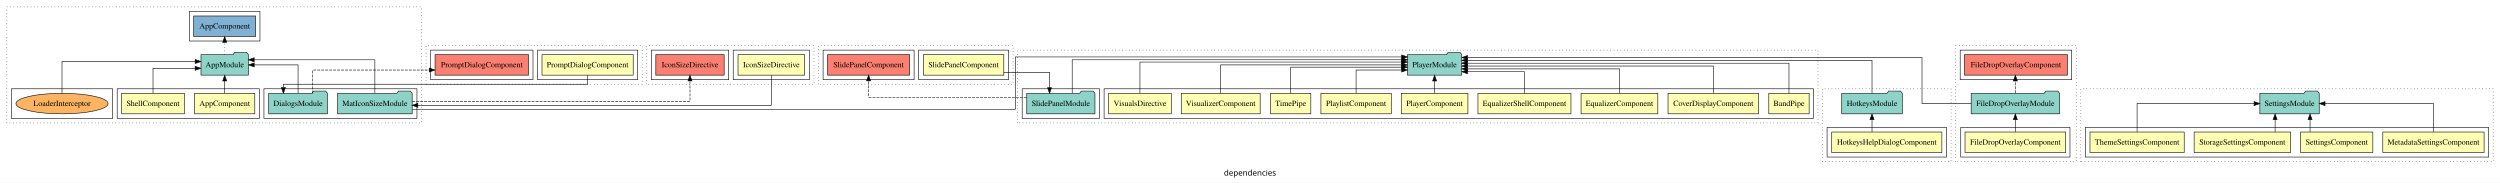
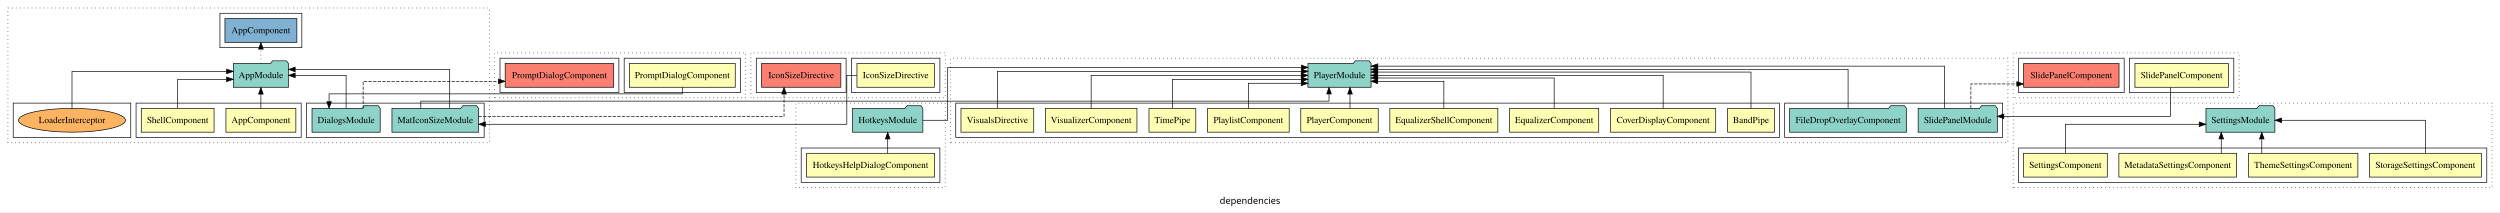
- <svg xmlns="http://www.w3.org/2000/svg" width="4395pt" height="321pt" viewBox="0.00 0.00 4395.00 320.80">
+ <svg xmlns="http://www.w3.org/2000/svg" width="3785pt" height="321pt" viewBox="0.00 0.00 3785.00 320.80">
  <g id="graph0" class="graph" transform="scale(1 1) rotate(0) translate(4 316.8)">
-     <polygon fill="white" stroke="transparent" points="-4,4 -4,-316.8 4391,-316.8 4391,4 -4,4" />
-     <text text-anchor="middle" x="2193.5" y="-8.2" font-family="sans-serif" font-size="14.00">dependencies</text>
+     <polygon fill="white" stroke="transparent" points="-4,4 -4,-316.8 3781,-316.8 3781,4 -4,4" />
+     <text text-anchor="middle" x="1888.5" y="-8.2" font-family="sans-serif" font-size="14.00">dependencies</text>
    <g id="clust1" class="cluster">
      <polygon fill="none" stroke="black" stroke-dasharray="1,5" points="8,-100.8 8,-304.8 737,-304.8 737,-100.8 8,-100.8" />
    </g>
    <g id="clust2" class="cluster">
      <polygon fill="none" stroke="black" points="202,-108.8 202,-160.8 452,-160.8 452,-108.8 202,-108.8" />
    </g>
    <g id="clust5" class="cluster">
      <polygon fill="none" stroke="black" points="460,-108.8 460,-160.8 729,-160.8 729,-108.8 460,-108.8" />
    </g>
    <g id="clust7" class="cluster">
      <polygon fill="none" stroke="black" points="329,-244.8 329,-296.8 453,-296.8 453,-244.8 329,-244.8" />
    </g>
    <g id="clust8" class="cluster">
      <polygon fill="none" stroke="black" points="16,-108.8 16,-160.8 194,-160.8 194,-108.8 16,-108.8" />
    </g>
    <g id="clust9" class="cluster">
      <polygon fill="none" stroke="black" stroke-dasharray="1,5" points="745,-168.8 745,-236.8 1125,-236.8 1125,-168.8 745,-168.8" />
    </g>
    <g id="clust10" class="cluster">
      <polygon fill="none" stroke="black" points="941,-176.8 941,-228.8 1117,-228.8 1117,-176.8 941,-176.8" />
    </g>
    <g id="clust13" class="cluster">
      <polygon fill="none" stroke="black" points="753,-176.8 753,-228.8 933,-228.8 933,-176.8 753,-176.8" />
    </g>
    <g id="clust16" class="cluster">
-       <polygon fill="none" stroke="black" stroke-dasharray="1,5" points="3434,-32.8 3434,-236.8 3646,-236.8 3646,-32.8 3434,-32.8" />
+       <polygon fill="none" stroke="black" stroke-dasharray="1,5" points="1201,-32.8 1201,-160.8 1427,-160.8 1427,-32.8 1201,-32.8" />
    </g>
    <g id="clust17" class="cluster">
-       <polygon fill="none" stroke="black" points="3443,-40.8 3443,-92.8 3635,-92.8 3635,-40.8 3443,-40.8" />
-     </g>
-     <g id="clust20" class="cluster">
-       <polygon fill="none" stroke="black" points="3442,-176.8 3442,-228.8 3638,-228.8 3638,-176.8 3442,-176.8" />
+       <polygon fill="none" stroke="black" points="1209,-40.8 1209,-92.8 1419,-92.8 1419,-40.8 1209,-40.8" />
    </g>
    <g id="clust23" class="cluster">
-       <polygon fill="none" stroke="black" stroke-dasharray="1,5" points="3200,-32.8 3200,-160.8 3426,-160.8 3426,-32.8 3200,-32.8" />
+       <polygon fill="none" stroke="black" stroke-dasharray="1,5" points="1133,-168.8 1133,-236.8 1427,-236.8 1427,-168.8 1133,-168.8" />
    </g>
    <g id="clust24" class="cluster">
-       <polygon fill="none" stroke="black" points="3208,-40.8 3208,-92.8 3418,-92.8 3418,-40.8 3208,-40.8" />
+       <polygon fill="none" stroke="black" points="1285,-176.8 1285,-228.8 1419,-228.8 1419,-176.8 1285,-176.8" />
+     </g>
+     <g id="clust27" class="cluster">
+       <polygon fill="none" stroke="black" points="1141,-176.8 1141,-228.8 1277,-228.8 1277,-176.8 1141,-176.8" />
    </g>
    <g id="clust30" class="cluster">
-       <polygon fill="none" stroke="black" stroke-dasharray="1,5" points="1133,-168.8 1133,-236.8 1427,-236.8 1427,-168.8 1133,-168.8" />
+       <polygon fill="none" stroke="black" stroke-dasharray="1,5" points="1435,-100.8 1435,-228.8 3036,-228.8 3036,-100.8 1435,-100.8" />
    </g>
    <g id="clust31" class="cluster">
-       <polygon fill="none" stroke="black" points="1285,-176.8 1285,-228.8 1419,-228.8 1419,-176.8 1285,-176.8" />
-     </g>
-     <g id="clust34" class="cluster">
-       <polygon fill="none" stroke="black" points="1141,-176.8 1141,-228.8 1277,-228.8 1277,-176.8 1141,-176.8" />
-     </g>
-     <g id="clust37" class="cluster">
-       <polygon fill="none" stroke="black" stroke-dasharray="1,5" points="1785,-100.8 1785,-228.8 3192,-228.8 3192,-100.8 1785,-100.8" />
-     </g>
-     <g id="clust38" class="cluster">
-       <polygon fill="none" stroke="black" points="1937,-108.8 1937,-160.8 3184,-160.8 3184,-108.8 1937,-108.8" />
-     </g>
-     <g id="clust48" class="cluster">
-       <polygon fill="none" stroke="black" points="1793,-108.8 1793,-160.8 1929,-160.8 1929,-108.8 1793,-108.8" />
-     </g>
-     <g id="clust52" class="cluster">
-       <polygon fill="none" stroke="black" stroke-dasharray="1,5" points="3654,-32.8 3654,-160.8 4379,-160.8 4379,-32.8 3654,-32.8" />
-     </g>
-     <g id="clust53" class="cluster">
-       <polygon fill="none" stroke="black" points="3662,-40.8 3662,-92.8 4371,-92.8 4371,-40.8 3662,-40.8" />
-     </g>
-     <g id="clust62" class="cluster">
-       <polygon fill="none" stroke="black" stroke-dasharray="1,5" points="1435,-168.8 1435,-236.8 1777,-236.8 1777,-168.8 1435,-168.8" />
-     </g>
-     <g id="clust63" class="cluster">
-       <polygon fill="none" stroke="black" points="1611,-176.8 1611,-228.8 1769,-228.8 1769,-176.8 1611,-176.8" />
-     </g>
-     <g id="clust66" class="cluster">
-       <polygon fill="none" stroke="black" points="1443,-176.8 1443,-228.8 1603,-228.8 1603,-176.8 1443,-176.8" />
+       <polygon fill="none" stroke="black" points="1443,-108.8 1443,-160.8 2690,-160.8 2690,-108.8 1443,-108.8" />
+     </g>
+     <g id="clust41" class="cluster">
+       <polygon fill="none" stroke="black" points="2698,-108.8 2698,-160.8 3028,-160.8 3028,-108.8 2698,-108.8" />
+     </g>
+     <g id="clust45" class="cluster">
+       <polygon fill="none" stroke="black" stroke-dasharray="1,5" points="3044,-32.8 3044,-160.8 3769,-160.8 3769,-32.8 3044,-32.8" />
+     </g>
+     <g id="clust46" class="cluster">
+       <polygon fill="none" stroke="black" points="3052,-40.8 3052,-92.8 3761,-92.8 3761,-40.8 3052,-40.8" />
+     </g>
+     <g id="clust55" class="cluster">
+       <polygon fill="none" stroke="black" stroke-dasharray="1,5" points="3044,-168.8 3044,-236.8 3386,-236.8 3386,-168.8 3044,-168.8" />
+     </g>
+     <g id="clust56" class="cluster">
+       <polygon fill="none" stroke="black" points="3220,-176.8 3220,-228.8 3378,-228.8 3378,-176.8 3220,-176.8" />
+     </g>
+     <g id="clust59" class="cluster">
+       <polygon fill="none" stroke="black" points="3052,-176.8 3052,-228.8 3212,-228.8 3212,-176.8 3052,-176.8" />
    </g>
    <g id="node1" class="node">
      <polygon fill="#ffffb3" stroke="black" points="443.94,-152.8 338.06,-152.8 338.06,-116.8 443.94,-116.8 443.94,-152.8" />
      <text text-anchor="middle" x="391" y="-130.6" font-family="Times,serif" font-size="14.00">AppComponent</text>
    </g>
    <g id="node3" class="node">
      <polygon fill="#8dd3c7" stroke="black" points="432.66,-220.8 429.66,-224.8 408.66,-224.8 405.66,-220.8 349.34,-220.8 349.34,-184.8 432.66,-184.8 432.66,-220.8" />
      <text text-anchor="middle" x="391" y="-198.6" font-family="Times,serif" font-size="14.00">AppModule</text>
    </g>
    <g id="edge1" class="edge">
      <path fill="none" stroke="black" d="M391,-153.02C391,-153.02 391,-174.53 391,-174.53" />
      <polygon fill="black" stroke="black" points="387.5,-174.53 391,-184.53 394.5,-174.53 387.5,-174.53" />
    </g>
    <g id="node2" class="node">
      <polygon fill="#ffffb3" stroke="black" points="320.11,-152.8 209.89,-152.8 209.89,-116.8 320.11,-116.8 320.11,-152.8" />
      <text text-anchor="middle" x="265" y="-130.6" font-family="Times,serif" font-size="14.00">ShellComponent</text>
    </g>
    <g id="edge2" class="edge">
      <path fill="none" stroke="black" d="M265,-153.07C265,-171.36 265,-196.8 265,-196.8 265,-196.8 339.04,-196.8 339.04,-196.8" />
      <polygon fill="black" stroke="black" points="339.04,-200.3 349.04,-196.8 339.04,-193.3 339.04,-200.3" />
    </g>
    <g id="node6" class="node">
      <polygon fill="#80b1d3" stroke="black" points="445.44,-288.8 336.56,-288.8 336.56,-252.8 445.44,-252.8 445.44,-288.8" />
      <text text-anchor="middle" x="391" y="-266.6" font-family="Times,serif" font-size="14.00">AppComponent </text>
    </g>
    <g id="edge5" class="edge">
      <path fill="none" stroke="black" stroke-dasharray="1,5" d="M391,-221.02C391,-221.02 391,-242.53 391,-242.53" />
      <polygon fill="black" stroke="black" points="387.5,-242.53 391,-252.53 394.5,-242.53 387.5,-242.53" />
    </g>
    <g id="node4" class="node">
      <polygon fill="#8dd3c7" stroke="black" points="571.6,-152.8 568.6,-156.8 547.6,-156.8 544.6,-152.8 468.4,-152.8 468.4,-116.8 571.6,-116.8 571.6,-152.8" />
      <text text-anchor="middle" x="520" y="-130.6" font-family="Times,serif" font-size="14.00">DialogsModule</text>
    </g>
    <g id="edge3" class="edge">
      <path fill="none" stroke="black" d="M520,-153.02C520,-173.17 520,-202.8 520,-202.8 520,-202.8 442.88,-202.8 442.88,-202.8" />
      <polygon fill="black" stroke="black" points="442.88,-199.3 432.88,-202.8 442.88,-206.3 442.88,-199.3" />
    </g>
    <g id="node9" class="node">
      <polygon fill="#fb8072" stroke="black" points="925.16,-220.8 760.84,-220.8 760.84,-184.8 925.16,-184.8 925.16,-220.8" />
      <text text-anchor="middle" x="843" y="-198.6" font-family="Times,serif" font-size="14.00">PromptDialogComponent </text>
    </g>
    <g id="edge8" class="edge">
      <path fill="none" stroke="black" stroke-dasharray="5,2" d="M545.78,-152.82C545.78,-170.17 545.78,-193.8 545.78,-193.8 545.78,-193.8 750.6,-193.8 750.6,-193.8" />
      <polygon fill="black" stroke="black" points="750.6,-197.3 760.6,-193.8 750.6,-190.3 750.6,-197.3" />
    </g>
    <g id="node5" class="node">
      <polygon fill="#8dd3c7" stroke="black" points="720.58,-152.8 717.58,-156.8 696.58,-156.8 693.58,-152.8 589.42,-152.8 589.42,-116.8 720.58,-116.8 720.58,-152.8" />
      <text text-anchor="middle" x="655" y="-130.6" font-family="Times,serif" font-size="14.00">MatIconSizeModule</text>
    </g>
    <g id="edge4" class="edge">
-       <path fill="none" stroke="black" d="M655,-153.05C655,-175.82 655,-211.8 655,-211.8 655,-211.8 442.83,-211.8 442.83,-211.8" />
-       <polygon fill="black" stroke="black" points="442.83,-208.3 432.83,-211.8 442.83,-215.3 442.83,-208.3" />
-     </g>
-     <g id="node16" class="node">
+       <path fill="none" stroke="black" d="M676.85,-153.05C676.85,-175.82 676.85,-211.8 676.85,-211.8 676.85,-211.8 442.87,-211.8 442.87,-211.8" />
+       <polygon fill="black" stroke="black" points="442.87,-208.3 432.87,-211.8 442.87,-215.3 442.87,-208.3" />
+     </g>
+     <g id="node13" class="node">
      <polygon fill="#fb8072" stroke="black" points="1269.06,-220.8 1148.94,-220.8 1148.94,-184.8 1269.06,-184.8 1269.06,-220.8" />
      <text text-anchor="middle" x="1209" y="-198.6" font-family="Times,serif" font-size="14.00">IconSizeDirective </text>
    </g>
-     <g id="edge13" class="edge">
-       <path fill="none" stroke="black" stroke-dasharray="5,2" d="M720.73,-138.8C867.48,-138.8 1209,-138.8 1209,-138.8 1209,-138.8 1209,-174.63 1209,-174.63" />
-       <polygon fill="black" stroke="black" points="1205.5,-174.63 1209,-184.63 1212.5,-174.63 1205.5,-174.63" />
-     </g>
-     <g id="node26" class="node">
-       <polygon fill="#8dd3c7" stroke="black" points="2565.82,-220.8 2562.82,-224.8 2541.82,-224.8 2538.82,-220.8 2470.18,-220.8 2470.18,-184.8 2565.82,-184.8 2565.82,-220.8" />
-       <text text-anchor="middle" x="2518" y="-198.6" font-family="Times,serif" font-size="14.00">PlayerModule</text>
-     </g>
-     <g id="edge25" class="edge">
-       <path fill="none" stroke="black" d="M720.82,-124.8C961.64,-124.8 1780.94,-124.8 1780.94,-124.8 1780.94,-124.8 1780.94,-216.8 1780.94,-216.8 1780.94,-216.8 2460.21,-216.8 2460.21,-216.8" />
-       <polygon fill="black" stroke="black" points="2460.21,-220.3 2470.21,-216.8 2460.21,-213.3 2460.21,-220.3" />
+     <g id="edge11" class="edge">
+       <path fill="none" stroke="black" stroke-dasharray="5,2" d="M720.54,-140.8C861.95,-140.8 1183.03,-140.8 1183.03,-140.8 1183.03,-140.8 1183.03,-174.53 1183.03,-174.53" />
+       <polygon fill="black" stroke="black" points="1179.53,-174.53 1183.03,-184.53 1186.53,-174.53 1179.53,-174.53" />
+     </g>
+     <g id="node23" class="node">
+       <polygon fill="#8dd3c7" stroke="black" points="2071.82,-220.8 2068.82,-224.8 2047.82,-224.8 2044.82,-220.8 1976.18,-220.8 1976.18,-184.8 2071.82,-184.8 2071.82,-220.8" />
+       <text text-anchor="middle" x="2024" y="-198.6" font-family="Times,serif" font-size="14.00">PlayerModule</text>
+     </g>
+     <g id="edge23" class="edge">
+       <path fill="none" stroke="black" d="M633.15,-153C633.15,-158.83 633.15,-163.8 633.15,-163.8 633.15,-163.8 2008.11,-163.8 2008.11,-163.8 2008.11,-163.8 2008.11,-174.67 2008.11,-174.67" />
+       <polygon fill="black" stroke="black" points="2004.61,-174.67 2008.11,-184.67 2011.61,-174.67 2004.61,-174.67" />
    </g>
    <g id="node7" class="node">
      <ellipse fill="#fdb462" stroke="black" cx="105" cy="-134.8" rx="80.98" ry="18" />
      <text text-anchor="middle" x="105" y="-130.6" font-family="Times,serif" font-size="14.00">LoaderInterceptor</text>
    </g>
    <g id="edge6" class="edge">
      <path fill="none" stroke="black" d="M105,-153.09C105,-175.01 105,-208.8 105,-208.8 105,-208.8 339.11,-208.8 339.11,-208.8" />
      <polygon fill="black" stroke="black" points="339.11,-212.3 349.11,-208.8 339.11,-205.3 339.11,-212.3" />
    </g>
    <g id="node8" class="node">
      <polygon fill="#ffffb3" stroke="black" points="1109.16,-220.8 948.84,-220.8 948.84,-184.8 1109.16,-184.8 1109.16,-220.8" />
      <text text-anchor="middle" x="1029" y="-198.6" font-family="Times,serif" font-size="14.00">PromptDialogComponent</text>
    </g>
    <g id="edge7" class="edge">
-       <path fill="none" stroke="black" d="M1029,-184.61C1029,-176.52 1029,-168.8 1029,-168.8 1029,-168.8 494.22,-168.8 494.22,-168.8 494.22,-168.8 494.22,-162.99 494.22,-162.99" />
-       <polygon fill="black" stroke="black" points="497.72,-162.99 494.22,-152.99 490.72,-162.99 497.72,-162.99" />
+       <path fill="none" stroke="black" d="M1029,-184.59C1029,-179.25 1029,-174.8 1029,-174.8 1029,-174.8 494.22,-174.8 494.22,-174.8 494.22,-174.8 494.22,-162.93 494.22,-162.93" />
+       <polygon fill="black" stroke="black" points="497.72,-162.93 494.22,-152.93 490.72,-162.93 497.72,-162.93" />
    </g>
    <g id="node10" class="node">
-       <polygon fill="#ffffb3" stroke="black" points="3627.47,-84.8 3450.53,-84.8 3450.53,-48.8 3627.47,-48.8 3627.47,-84.8" />
-       <text text-anchor="middle" x="3539" y="-62.6" font-family="Times,serif" font-size="14.00">FileDropOverlayComponent</text>
+       <polygon fill="#ffffb3" stroke="black" points="1410.81,-84.8 1217.19,-84.8 1217.19,-48.8 1410.81,-48.8 1410.81,-84.8" />
+       <text text-anchor="middle" x="1314" y="-62.6" font-family="Times,serif" font-size="14.00">HotkeysHelpDialogComponent</text>
    </g>
    <g id="node11" class="node">
-       <polygon fill="#8dd3c7" stroke="black" points="3616.69,-152.8 3613.69,-156.8 3592.69,-156.8 3589.69,-152.8 3461.31,-152.8 3461.31,-116.8 3616.69,-116.8 3616.69,-152.8" />
-       <text text-anchor="middle" x="3539" y="-130.6" font-family="Times,serif" font-size="14.00">FileDropOverlayModule</text>
+       <polygon fill="#8dd3c7" stroke="black" points="1393.21,-152.8 1390.21,-156.8 1369.21,-156.8 1366.21,-152.8 1286.79,-152.8 1286.79,-116.8 1393.21,-116.8 1393.21,-152.8" />
+       <text text-anchor="middle" x="1340" y="-130.6" font-family="Times,serif" font-size="14.00">HotkeysModule</text>
    </g>
    <g id="edge9" class="edge">
-       <path fill="none" stroke="black" d="M3539,-85.02C3539,-85.02 3539,-106.53 3539,-106.53" />
-       <polygon fill="black" stroke="black" points="3535.5,-106.53 3539,-116.53 3542.5,-106.53 3535.5,-106.53" />
+       <path fill="none" stroke="black" d="M1340,-85.02C1340,-85.02 1340,-106.53 1340,-106.53" />
+       <polygon fill="black" stroke="black" points="1336.5,-106.53 1340,-116.53 1343.5,-106.53 1336.5,-106.53" />
+     </g>
+     <g id="edge22" class="edge">
+       <path fill="none" stroke="black" d="M1393.35,-134.8C1413.11,-134.8 1430.81,-134.8 1430.81,-134.8 1430.81,-134.8 1430.81,-214.8 1430.81,-214.8 1430.81,-214.8 1966.21,-214.8 1966.21,-214.8" />
+       <polygon fill="black" stroke="black" points="1966.21,-218.3 1976.21,-214.8 1966.21,-211.3 1966.21,-218.3" />
    </g>
    <g id="node12" class="node">
-       <polygon fill="#fb8072" stroke="black" points="3630.47,-220.8 3449.53,-220.8 3449.53,-184.8 3630.47,-184.8 3630.47,-220.8" />
-       <text text-anchor="middle" x="3540" y="-198.6" font-family="Times,serif" font-size="14.00">FileDropOverlayComponent </text>
-     </g>
-     <g id="edge10" class="edge">
-       <path fill="none" stroke="black" stroke-dasharray="5,2" d="M3539,-153.02C3539,-153.02 3539,-174.53 3539,-174.53" />
-       <polygon fill="black" stroke="black" points="3535.5,-174.53 3539,-184.53 3542.5,-174.53 3535.5,-174.53" />
-     </g>
-     <g id="edge23" class="edge">
-       <path fill="none" stroke="black" d="M3461.27,-134.8C3418.85,-134.8 3374.88,-134.8 3374.88,-134.8 3374.88,-134.8 3374.88,-215.8 3374.88,-215.8 3374.88,-215.8 2575.91,-215.8 2575.91,-215.8" />
-       <polygon fill="black" stroke="black" points="2575.91,-212.3 2565.91,-215.8 2575.91,-219.3 2575.91,-212.3" />
-     </g>
-     <g id="node13" class="node">
-       <polygon fill="#ffffb3" stroke="black" points="3409.81,-84.8 3216.19,-84.8 3216.19,-48.8 3409.81,-48.8 3409.81,-84.8" />
-       <text text-anchor="middle" x="3313" y="-62.6" font-family="Times,serif" font-size="14.00">HotkeysHelpDialogComponent</text>
-     </g>
-     <g id="node14" class="node">
-       <polygon fill="#8dd3c7" stroke="black" points="3340.21,-152.8 3337.21,-156.8 3316.21,-156.8 3313.21,-152.8 3233.79,-152.8 3233.79,-116.8 3340.21,-116.8 3340.21,-152.8" />
-       <text text-anchor="middle" x="3287" y="-130.6" font-family="Times,serif" font-size="14.00">HotkeysModule</text>
-     </g>
-     <g id="edge11" class="edge">
-       <path fill="none" stroke="black" d="M3287,-85.02C3287,-85.02 3287,-106.53 3287,-106.53" />
-       <polygon fill="black" stroke="black" points="3283.5,-106.53 3287,-116.53 3290.5,-106.53 3283.5,-106.53" />
-     </g>
-     <g id="edge24" class="edge">
-       <path fill="none" stroke="black" d="M3287,-152.81C3287,-175.29 3287,-210.8 3287,-210.8 3287,-210.8 2575.81,-210.8 2575.81,-210.8" />
-       <polygon fill="black" stroke="black" points="2575.81,-207.3 2565.81,-210.8 2575.81,-214.3 2575.81,-207.3" />
-     </g>
-     <g id="node15" class="node">
      <polygon fill="#ffffb3" stroke="black" points="1410.56,-220.8 1293.44,-220.8 1293.44,-184.8 1410.56,-184.8 1410.56,-220.8" />
      <text text-anchor="middle" x="1352" y="-198.6" font-family="Times,serif" font-size="14.00">IconSizeDirective</text>
    </g>
+     <g id="edge10" class="edge">
+       <path fill="none" stroke="black" d="M1293.4,-202.8C1284.43,-202.8 1278.09,-202.8 1278.09,-202.8 1278.09,-202.8 1278.09,-128.8 1278.09,-128.8 1278.09,-128.8 730.8,-128.8 730.8,-128.8" />
+       <polygon fill="black" stroke="black" points="730.8,-125.3 720.8,-128.8 730.8,-132.3 730.8,-125.3" />
+     </g>
+     <g id="node14" class="node">
+       <polygon fill="#ffffb3" stroke="black" points="2682.44,-152.8 2611.56,-152.8 2611.56,-116.8 2682.44,-116.8 2682.44,-152.8" />
+       <text text-anchor="middle" x="2647" y="-130.6" font-family="Times,serif" font-size="14.00">BandPipe</text>
+     </g>
    <g id="edge12" class="edge">
-       <path fill="none" stroke="black" d="M1352,-184.52C1352,-163.48 1352,-131.8 1352,-131.8 1352,-131.8 730.57,-131.8 730.57,-131.8" />
-       <polygon fill="black" stroke="black" points="730.57,-128.3 720.57,-131.8 730.57,-135.3 730.57,-128.3" />
+       <path fill="none" stroke="black" d="M2647,-152.84C2647,-174.46 2647,-207.8 2647,-207.8 2647,-207.8 2081.85,-207.8 2081.85,-207.8" />
+       <polygon fill="black" stroke="black" points="2081.85,-204.3 2071.85,-207.8 2081.85,-211.3 2081.85,-204.3" />
+     </g>
+     <g id="node15" class="node">
+       <polygon fill="#ffffb3" stroke="black" points="2593.6,-152.8 2434.4,-152.8 2434.4,-116.8 2593.6,-116.8 2593.6,-152.8" />
+       <text text-anchor="middle" x="2514" y="-130.6" font-family="Times,serif" font-size="14.00">CoverDisplayComponent</text>
+     </g>
+     <g id="edge13" class="edge">
+       <path fill="none" stroke="black" d="M2514,-153.02C2514,-173.17 2514,-202.8 2514,-202.8 2514,-202.8 2081.88,-202.8 2081.88,-202.8" />
+       <polygon fill="black" stroke="black" points="2081.88,-199.3 2071.88,-202.8 2081.88,-206.3 2081.88,-199.3" />
+     </g>
+     <g id="node16" class="node">
+       <polygon fill="#ffffb3" stroke="black" points="2416.47,-152.8 2281.53,-152.8 2281.53,-116.8 2416.47,-116.8 2416.47,-152.8" />
+       <text text-anchor="middle" x="2349" y="-130.6" font-family="Times,serif" font-size="14.00">EqualizerComponent</text>
+     </g>
+     <g id="edge14" class="edge">
+       <path fill="none" stroke="black" d="M2349,-152.97C2349,-171.89 2349,-198.8 2349,-198.8 2349,-198.8 2081.95,-198.8 2081.95,-198.8" />
+       <polygon fill="black" stroke="black" points="2081.95,-195.3 2071.95,-198.8 2081.95,-202.3 2081.95,-195.3" />
    </g>
    <g id="node17" class="node">
-       <polygon fill="#ffffb3" stroke="black" points="3176.44,-152.8 3105.56,-152.8 3105.56,-116.8 3176.44,-116.8 3176.44,-152.8" />
-       <text text-anchor="middle" x="3141" y="-130.6" font-family="Times,serif" font-size="14.00">BandPipe</text>
-     </g>
-     <g id="edge14" class="edge">
-       <path fill="none" stroke="black" d="M3141,-153.08C3141,-174.12 3141,-205.8 3141,-205.8 3141,-205.8 2575.85,-205.8 2575.85,-205.8" />
-       <polygon fill="black" stroke="black" points="2575.85,-202.3 2565.85,-205.8 2575.85,-209.3 2575.85,-202.3" />
+       <polygon fill="#ffffb3" stroke="black" points="2263.75,-152.8 2100.25,-152.8 2100.25,-116.8 2263.75,-116.8 2263.75,-152.8" />
+       <text text-anchor="middle" x="2182" y="-130.6" font-family="Times,serif" font-size="14.00">EqualizerShellComponent</text>
+     </g>
+     <g id="edge15" class="edge">
+       <path fill="none" stroke="black" d="M2182,-152.82C2182,-170.17 2182,-193.8 2182,-193.8 2182,-193.8 2081.83,-193.8 2081.83,-193.8" />
+       <polygon fill="black" stroke="black" points="2081.83,-190.3 2071.83,-193.8 2081.83,-197.3 2081.83,-190.3" />
    </g>
    <g id="node18" class="node">
-       <polygon fill="#ffffb3" stroke="black" points="3087.6,-152.8 2928.4,-152.8 2928.4,-116.8 3087.6,-116.8 3087.6,-152.8" />
-       <text text-anchor="middle" x="3008" y="-130.6" font-family="Times,serif" font-size="14.00">CoverDisplayComponent</text>
-     </g>
-     <g id="edge15" class="edge">
-       <path fill="none" stroke="black" d="M3008,-152.83C3008,-172.38 3008,-200.8 3008,-200.8 3008,-200.8 2575.88,-200.8 2575.88,-200.8" />
-       <polygon fill="black" stroke="black" points="2575.88,-197.3 2565.88,-200.8 2575.88,-204.3 2575.88,-197.3" />
+       <polygon fill="#ffffb3" stroke="black" points="2082.6,-152.8 1965.4,-152.8 1965.4,-116.8 2082.6,-116.8 2082.6,-152.8" />
+       <text text-anchor="middle" x="2024" y="-130.6" font-family="Times,serif" font-size="14.00">PlayerComponent</text>
+     </g>
+     <g id="edge16" class="edge">
+       <path fill="none" stroke="black" d="M2039.89,-153.02C2039.89,-153.02 2039.89,-174.53 2039.89,-174.53" />
+       <polygon fill="black" stroke="black" points="2036.39,-174.53 2039.89,-184.53 2043.39,-174.53 2036.39,-174.53" />
    </g>
    <g id="node19" class="node">
-       <polygon fill="#ffffb3" stroke="black" points="2910.47,-152.8 2775.53,-152.8 2775.53,-116.8 2910.47,-116.8 2910.47,-152.8" />
-       <text text-anchor="middle" x="2843" y="-130.6" font-family="Times,serif" font-size="14.00">EqualizerComponent</text>
-     </g>
-     <g id="edge16" class="edge">
-       <path fill="none" stroke="black" d="M2843,-153.1C2843,-171.07 2843,-195.8 2843,-195.8 2843,-195.8 2575.95,-195.8 2575.95,-195.8" />
-       <polygon fill="black" stroke="black" points="2575.95,-192.3 2565.95,-195.8 2575.95,-199.3 2575.95,-192.3" />
+       <polygon fill="#ffffb3" stroke="black" points="1947.84,-152.8 1824.16,-152.8 1824.16,-116.8 1947.84,-116.8 1947.84,-152.8" />
+       <text text-anchor="middle" x="1886" y="-130.6" font-family="Times,serif" font-size="14.00">PlaylistComponent</text>
+     </g>
+     <g id="edge17" class="edge">
+       <path fill="none" stroke="black" d="M1886,-152.83C1886,-169.2 1886,-190.8 1886,-190.8 1886,-190.8 1966.12,-190.8 1966.12,-190.8" />
+       <polygon fill="black" stroke="black" points="1966.12,-194.3 1976.12,-190.8 1966.12,-187.3 1966.12,-194.3" />
    </g>
    <g id="node20" class="node">
-       <polygon fill="#ffffb3" stroke="black" points="2757.75,-152.8 2594.25,-152.8 2594.25,-116.8 2757.75,-116.8 2757.75,-152.8" />
-       <text text-anchor="middle" x="2676" y="-130.6" font-family="Times,serif" font-size="14.00">EqualizerShellComponent</text>
-     </g>
-     <g id="edge17" class="edge">
-       <path fill="none" stroke="black" d="M2676,-152.83C2676,-169.2 2676,-190.8 2676,-190.8 2676,-190.8 2575.83,-190.8 2575.83,-190.8" />
-       <polygon fill="black" stroke="black" points="2575.83,-187.3 2565.83,-190.8 2575.83,-194.3 2575.83,-187.3" />
+       <polygon fill="#ffffb3" stroke="black" points="1806.44,-152.8 1735.56,-152.8 1735.56,-116.8 1806.44,-116.8 1806.44,-152.8" />
+       <text text-anchor="middle" x="1771" y="-130.6" font-family="Times,serif" font-size="14.00">TimePipe</text>
+     </g>
+     <g id="edge18" class="edge">
+       <path fill="none" stroke="black" d="M1771,-153.07C1771,-171.36 1771,-196.8 1771,-196.8 1771,-196.8 1966.12,-196.8 1966.12,-196.8" />
+       <polygon fill="black" stroke="black" points="1966.12,-200.3 1976.12,-196.8 1966.12,-193.3 1966.12,-200.3" />
    </g>
    <g id="node21" class="node">
-       <polygon fill="#ffffb3" stroke="black" points="2576.6,-152.8 2459.4,-152.8 2459.4,-116.8 2576.6,-116.8 2576.6,-152.8" />
-       <text text-anchor="middle" x="2518" y="-130.6" font-family="Times,serif" font-size="14.00">PlayerComponent</text>
-     </g>
-     <g id="edge18" class="edge">
-       <path fill="none" stroke="black" d="M2518,-153.02C2518,-153.02 2518,-174.53 2518,-174.53" />
-       <polygon fill="black" stroke="black" points="2514.5,-174.53 2518,-184.53 2521.5,-174.53 2514.5,-174.53" />
+       <polygon fill="#ffffb3" stroke="black" points="1717.36,-152.8 1578.64,-152.8 1578.64,-116.8 1717.36,-116.8 1717.36,-152.8" />
+       <text text-anchor="middle" x="1648" y="-130.6" font-family="Times,serif" font-size="14.00">VisualizerComponent</text>
+     </g>
+     <g id="edge19" class="edge">
+       <path fill="none" stroke="black" d="M1648,-153.02C1648,-173.17 1648,-202.8 1648,-202.8 1648,-202.8 1966,-202.8 1966,-202.8" />
+       <polygon fill="black" stroke="black" points="1966,-206.3 1976,-202.8 1966,-199.3 1966,-206.3" />
    </g>
    <g id="node22" class="node">
-       <polygon fill="#ffffb3" stroke="black" points="2441.84,-152.8 2318.16,-152.8 2318.16,-116.8 2441.84,-116.8 2441.84,-152.8" />
-       <text text-anchor="middle" x="2380" y="-130.6" font-family="Times,serif" font-size="14.00">PlaylistComponent</text>
-     </g>
-     <g id="edge19" class="edge">
-       <path fill="none" stroke="black" d="M2380,-152.82C2380,-170.17 2380,-193.8 2380,-193.8 2380,-193.8 2460.12,-193.8 2460.12,-193.8" />
-       <polygon fill="black" stroke="black" points="2460.12,-197.3 2470.12,-193.8 2460.12,-190.3 2460.12,-197.3" />
-     </g>
-     <g id="node23" class="node">
-       <polygon fill="#ffffb3" stroke="black" points="2300.44,-152.8 2229.56,-152.8 2229.56,-116.8 2300.44,-116.8 2300.44,-152.8" />
-       <text text-anchor="middle" x="2265" y="-130.6" font-family="Times,serif" font-size="14.00">TimePipe</text>
+       <polygon fill="#ffffb3" stroke="black" points="1561.08,-152.8 1450.92,-152.8 1450.92,-116.8 1561.08,-116.8 1561.08,-152.8" />
+       <text text-anchor="middle" x="1506" y="-130.6" font-family="Times,serif" font-size="14.00">VisualsDirective</text>
    </g>
    <g id="edge20" class="edge">
-       <path fill="none" stroke="black" d="M2265,-152.97C2265,-171.89 2265,-198.8 2265,-198.8 2265,-198.8 2460.12,-198.8 2460.12,-198.8" />
-       <polygon fill="black" stroke="black" points="2460.12,-202.3 2470.12,-198.8 2460.12,-195.3 2460.12,-202.3" />
+       <path fill="none" stroke="black" d="M1506,-153.09C1506,-175.01 1506,-208.8 1506,-208.8 1506,-208.8 1966.2,-208.8 1966.2,-208.8" />
+       <polygon fill="black" stroke="black" points="1966.2,-212.3 1976.2,-208.8 1966.2,-205.3 1966.2,-212.3" />
    </g>
    <g id="node24" class="node">
-       <polygon fill="#ffffb3" stroke="black" points="2211.36,-152.8 2072.64,-152.8 2072.64,-116.8 2211.36,-116.8 2211.36,-152.8" />
-       <text text-anchor="middle" x="2142" y="-130.6" font-family="Times,serif" font-size="14.00">VisualizerComponent</text>
+       <polygon fill="#8dd3c7" stroke="black" points="2882.47,-152.8 2879.47,-156.8 2858.47,-156.8 2855.47,-152.8 2705.53,-152.8 2705.53,-116.8 2882.47,-116.8 2882.47,-152.8" />
+       <text text-anchor="middle" x="2794" y="-130.6" font-family="Times,serif" font-size="14.00">FileDropOverlayComponent</text>
    </g>
    <g id="edge21" class="edge">
-       <path fill="none" stroke="black" d="M2142,-153.02C2142,-173.17 2142,-202.8 2142,-202.8 2142,-202.8 2460,-202.8 2460,-202.8" />
-       <polygon fill="black" stroke="black" points="2460,-206.3 2470,-202.8 2460,-199.3 2460,-206.3" />
+       <path fill="none" stroke="black" d="M2794,-153.05C2794,-175.82 2794,-211.8 2794,-211.8 2794,-211.8 2081.88,-211.8 2081.88,-211.8" />
+       <polygon fill="black" stroke="black" points="2081.88,-208.3 2071.88,-211.8 2081.88,-215.3 2081.88,-208.3" />
    </g>
    <g id="node25" class="node">
-       <polygon fill="#ffffb3" stroke="black" points="2055.08,-152.8 1944.92,-152.8 1944.92,-116.8 2055.08,-116.8 2055.08,-152.8" />
-       <text text-anchor="middle" x="2000" y="-130.6" font-family="Times,serif" font-size="14.00">VisualsDirective</text>
-     </g>
-     <g id="edge22" class="edge">
-       <path fill="none" stroke="black" d="M2000,-152.84C2000,-174.46 2000,-207.8 2000,-207.8 2000,-207.8 2460.2,-207.8 2460.2,-207.8" />
-       <polygon fill="black" stroke="black" points="2460.2,-211.3 2470.2,-207.8 2460.2,-204.3 2460.2,-211.3" />
+       <polygon fill="#8dd3c7" stroke="black" points="3019.94,-152.8 3016.94,-156.8 2995.94,-156.8 2992.94,-152.8 2900.06,-152.8 2900.06,-116.8 3019.94,-116.8 3019.94,-152.8" />
+       <text text-anchor="middle" x="2960" y="-130.6" font-family="Times,serif" font-size="14.00">SlidePanelModule</text>
+     </g>
+     <g id="edge24" class="edge">
+       <path fill="none" stroke="black" d="M2940.09,-153C2940.09,-177.16 2940.09,-216.8 2940.09,-216.8 2940.09,-216.8 2081.96,-216.8 2081.96,-216.8" />
+       <polygon fill="black" stroke="black" points="2081.96,-213.3 2071.96,-216.8 2081.96,-220.3 2081.96,-213.3" />
+     </g>
+     <g id="node32" class="node">
+       <polygon fill="#fb8072" stroke="black" points="3204.21,-220.8 3059.79,-220.8 3059.79,-184.8 3204.21,-184.8 3204.21,-220.8" />
+       <text text-anchor="middle" x="3132" y="-198.6" font-family="Times,serif" font-size="14.00">SlidePanelComponent </text>
+     </g>
+     <g id="edge30" class="edge">
+       <path fill="none" stroke="black" stroke-dasharray="5,2" d="M2979.91,-152.81C2979.91,-168.85 2979.91,-189.8 2979.91,-189.8 2979.91,-189.8 3049.52,-189.8 3049.52,-189.8" />
+       <polygon fill="black" stroke="black" points="3049.52,-193.3 3059.52,-189.8 3049.52,-186.3 3049.52,-193.3" />
+     </g>
+     <g id="node26" class="node">
+       <polygon fill="#ffffb3" stroke="black" points="3382.03,-84.8 3203.97,-84.8 3203.97,-48.8 3382.03,-48.8 3382.03,-84.8" />
+       <text text-anchor="middle" x="3293" y="-62.6" font-family="Times,serif" font-size="14.00">MetadataSettingsComponent</text>
+     </g>
+     <g id="node30" class="node">
+       <polygon fill="#8dd3c7" stroke="black" points="3440.17,-152.8 3437.17,-156.8 3416.17,-156.8 3413.17,-152.8 3335.83,-152.8 3335.83,-116.8 3440.17,-116.8 3440.17,-152.8" />
+       <text text-anchor="middle" x="3388" y="-130.6" font-family="Times,serif" font-size="14.00">SettingsModule</text>
+     </g>
+     <g id="edge25" class="edge">
+       <path fill="none" stroke="black" d="M3358.97,-85.02C3358.97,-85.02 3358.97,-106.53 3358.97,-106.53" />
+       <polygon fill="black" stroke="black" points="3355.47,-106.53 3358.97,-116.53 3362.47,-106.53 3355.47,-106.53" />
    </g>
    <g id="node27" class="node">
-       <polygon fill="#8dd3c7" stroke="black" points="1920.94,-152.8 1917.94,-156.8 1896.94,-156.8 1893.94,-152.8 1801.06,-152.8 1801.06,-116.8 1920.94,-116.8 1920.94,-152.8" />
-       <text text-anchor="middle" x="1861" y="-130.6" font-family="Times,serif" font-size="14.00">SlidePanelModule</text>
+       <polygon fill="#ffffb3" stroke="black" points="3186.45,-84.8 3059.55,-84.8 3059.55,-48.8 3186.45,-48.8 3186.45,-84.8" />
+       <text text-anchor="middle" x="3123" y="-62.6" font-family="Times,serif" font-size="14.00">SettingsComponent</text>
    </g>
    <g id="edge26" class="edge">
-       <path fill="none" stroke="black" d="M1880.91,-153.05C1880.91,-175.82 1880.91,-211.8 1880.91,-211.8 1880.91,-211.8 2460.11,-211.8 2460.11,-211.8" />
-       <polygon fill="black" stroke="black" points="2460.11,-215.3 2470.11,-211.8 2460.11,-208.3 2460.11,-215.3" />
-     </g>
-     <g id="node34" class="node">
-       <polygon fill="#fb8072" stroke="black" points="1595.21,-220.8 1450.79,-220.8 1450.79,-184.8 1595.21,-184.8 1595.21,-220.8" />
-       <text text-anchor="middle" x="1523" y="-198.6" font-family="Times,serif" font-size="14.00">SlidePanelComponent </text>
-     </g>
-     <g id="edge32" class="edge">
-       <path fill="none" stroke="black" stroke-dasharray="5,2" d="M1800.96,-145.8C1703.83,-145.8 1523,-145.8 1523,-145.8 1523,-145.8 1523,-174.76 1523,-174.76" />
-       <polygon fill="black" stroke="black" points="1519.5,-174.76 1523,-184.76 1526.5,-174.76 1519.5,-174.76" />
+       <path fill="none" stroke="black" d="M3123,-85.07C3123,-103.36 3123,-128.8 3123,-128.8 3123,-128.8 3325.64,-128.8 3325.64,-128.8" />
+       <polygon fill="black" stroke="black" points="3325.64,-132.3 3335.64,-128.8 3325.64,-125.3 3325.64,-132.3" />
    </g>
    <g id="node28" class="node">
-       <polygon fill="#ffffb3" stroke="black" points="4363.03,-84.8 4184.97,-84.8 4184.97,-48.8 4363.03,-48.8 4363.03,-84.8" />
-       <text text-anchor="middle" x="4274" y="-62.6" font-family="Times,serif" font-size="14.00">MetadataSettingsComponent</text>
-     </g>
-     <g id="node32" class="node">
-       <polygon fill="#8dd3c7" stroke="black" points="4073.17,-152.8 4070.17,-156.8 4049.17,-156.8 4046.17,-152.8 3968.83,-152.8 3968.83,-116.8 4073.17,-116.8 4073.17,-152.8" />
-       <text text-anchor="middle" x="4021" y="-130.6" font-family="Times,serif" font-size="14.00">SettingsModule</text>
+       <polygon fill="#ffffb3" stroke="black" points="3752.71,-84.8 3583.29,-84.8 3583.29,-48.8 3752.71,-48.8 3752.71,-84.8" />
+       <text text-anchor="middle" x="3668" y="-62.6" font-family="Times,serif" font-size="14.00">StorageSettingsComponent</text>
    </g>
    <g id="edge27" class="edge">
-       <path fill="none" stroke="black" d="M4274,-85.02C4274,-105.17 4274,-134.8 4274,-134.8 4274,-134.8 4083.42,-134.8 4083.42,-134.8" />
-       <polygon fill="black" stroke="black" points="4083.42,-131.3 4073.42,-134.8 4083.42,-138.3 4083.42,-131.3" />
+       <path fill="none" stroke="black" d="M3668,-85.02C3668,-105.17 3668,-134.8 3668,-134.8 3668,-134.8 3450.34,-134.8 3450.34,-134.8" />
+       <polygon fill="black" stroke="black" points="3450.34,-131.3 3440.34,-134.8 3450.34,-138.3 3450.34,-131.3" />
    </g>
    <g id="node29" class="node">
-       <polygon fill="#ffffb3" stroke="black" points="4167.45,-84.8 4040.55,-84.8 4040.55,-48.8 4167.45,-48.8 4167.45,-84.8" />
-       <text text-anchor="middle" x="4104" y="-62.6" font-family="Times,serif" font-size="14.00">SettingsComponent</text>
+       <polygon fill="#ffffb3" stroke="black" points="3565.82,-84.8 3400.18,-84.8 3400.18,-48.8 3565.82,-48.8 3565.82,-84.8" />
+       <text text-anchor="middle" x="3483" y="-62.6" font-family="Times,serif" font-size="14.00">ThemeSettingsComponent</text>
    </g>
    <g id="edge28" class="edge">
-       <path fill="none" stroke="black" d="M4057.06,-85.02C4057.06,-85.02 4057.06,-106.53 4057.06,-106.53" />
-       <polygon fill="black" stroke="black" points="4053.56,-106.53 4057.06,-116.53 4060.56,-106.53 4053.56,-106.53" />
-     </g>
-     <g id="node30" class="node">
-       <polygon fill="#ffffb3" stroke="black" points="4022.71,-84.8 3853.29,-84.8 3853.29,-48.8 4022.71,-48.8 4022.71,-84.8" />
-       <text text-anchor="middle" x="3938" y="-62.6" font-family="Times,serif" font-size="14.00">StorageSettingsComponent</text>
+       <path fill="none" stroke="black" d="M3420.34,-85.02C3420.34,-85.02 3420.34,-106.53 3420.34,-106.53" />
+       <polygon fill="black" stroke="black" points="3416.84,-106.53 3420.34,-116.53 3423.84,-106.53 3416.84,-106.53" />
+     </g>
+     <g id="node31" class="node">
+       <polygon fill="#ffffb3" stroke="black" points="3369.71,-220.8 3228.29,-220.8 3228.29,-184.8 3369.71,-184.8 3369.71,-220.8" />
+       <text text-anchor="middle" x="3299" y="-198.6" font-family="Times,serif" font-size="14.00">SlidePanelComponent</text>
    </g>
    <g id="edge29" class="edge">
-       <path fill="none" stroke="black" d="M3995.64,-85.02C3995.64,-85.02 3995.64,-106.53 3995.64,-106.53" />
-       <polygon fill="black" stroke="black" points="3992.14,-106.53 3995.64,-116.53 3999.14,-106.53 3992.14,-106.53" />
-     </g>
-     <g id="node31" class="node">
-       <polygon fill="#ffffb3" stroke="black" points="3835.82,-84.8 3670.18,-84.8 3670.18,-48.8 3835.82,-48.8 3835.82,-84.8" />
-       <text text-anchor="middle" x="3753" y="-62.6" font-family="Times,serif" font-size="14.00">ThemeSettingsComponent</text>
-     </g>
-     <g id="edge30" class="edge">
-       <path fill="none" stroke="black" d="M3753,-85.02C3753,-105.17 3753,-134.8 3753,-134.8 3753,-134.8 3958.69,-134.8 3958.69,-134.8" />
-       <polygon fill="black" stroke="black" points="3958.69,-138.3 3968.69,-134.8 3958.69,-131.3 3958.69,-138.3" />
-     </g>
-     <g id="node33" class="node">
-       <polygon fill="#ffffb3" stroke="black" points="1760.71,-220.8 1619.29,-220.8 1619.29,-184.8 1760.71,-184.8 1760.71,-220.8" />
-       <text text-anchor="middle" x="1690" y="-198.6" font-family="Times,serif" font-size="14.00">SlidePanelComponent</text>
-     </g>
-     <g id="edge31" class="edge">
-       <path fill="none" stroke="black" d="M1760.68,-189.8C1800,-189.8 1841.09,-189.8 1841.09,-189.8 1841.09,-189.8 1841.09,-162.81 1841.09,-162.81" />
-       <polygon fill="black" stroke="black" points="1844.59,-162.81 1841.09,-152.81 1837.59,-162.81 1844.59,-162.81" />
+       <path fill="none" stroke="black" d="M3282.03,-184.53C3282.03,-166.24 3282.03,-140.8 3282.03,-140.8 3282.03,-140.8 3029.82,-140.8 3029.82,-140.8" />
+       <polygon fill="black" stroke="black" points="3029.82,-137.3 3019.82,-140.8 3029.82,-144.3 3029.82,-137.3" />
    </g>
  </g>
</svg>
